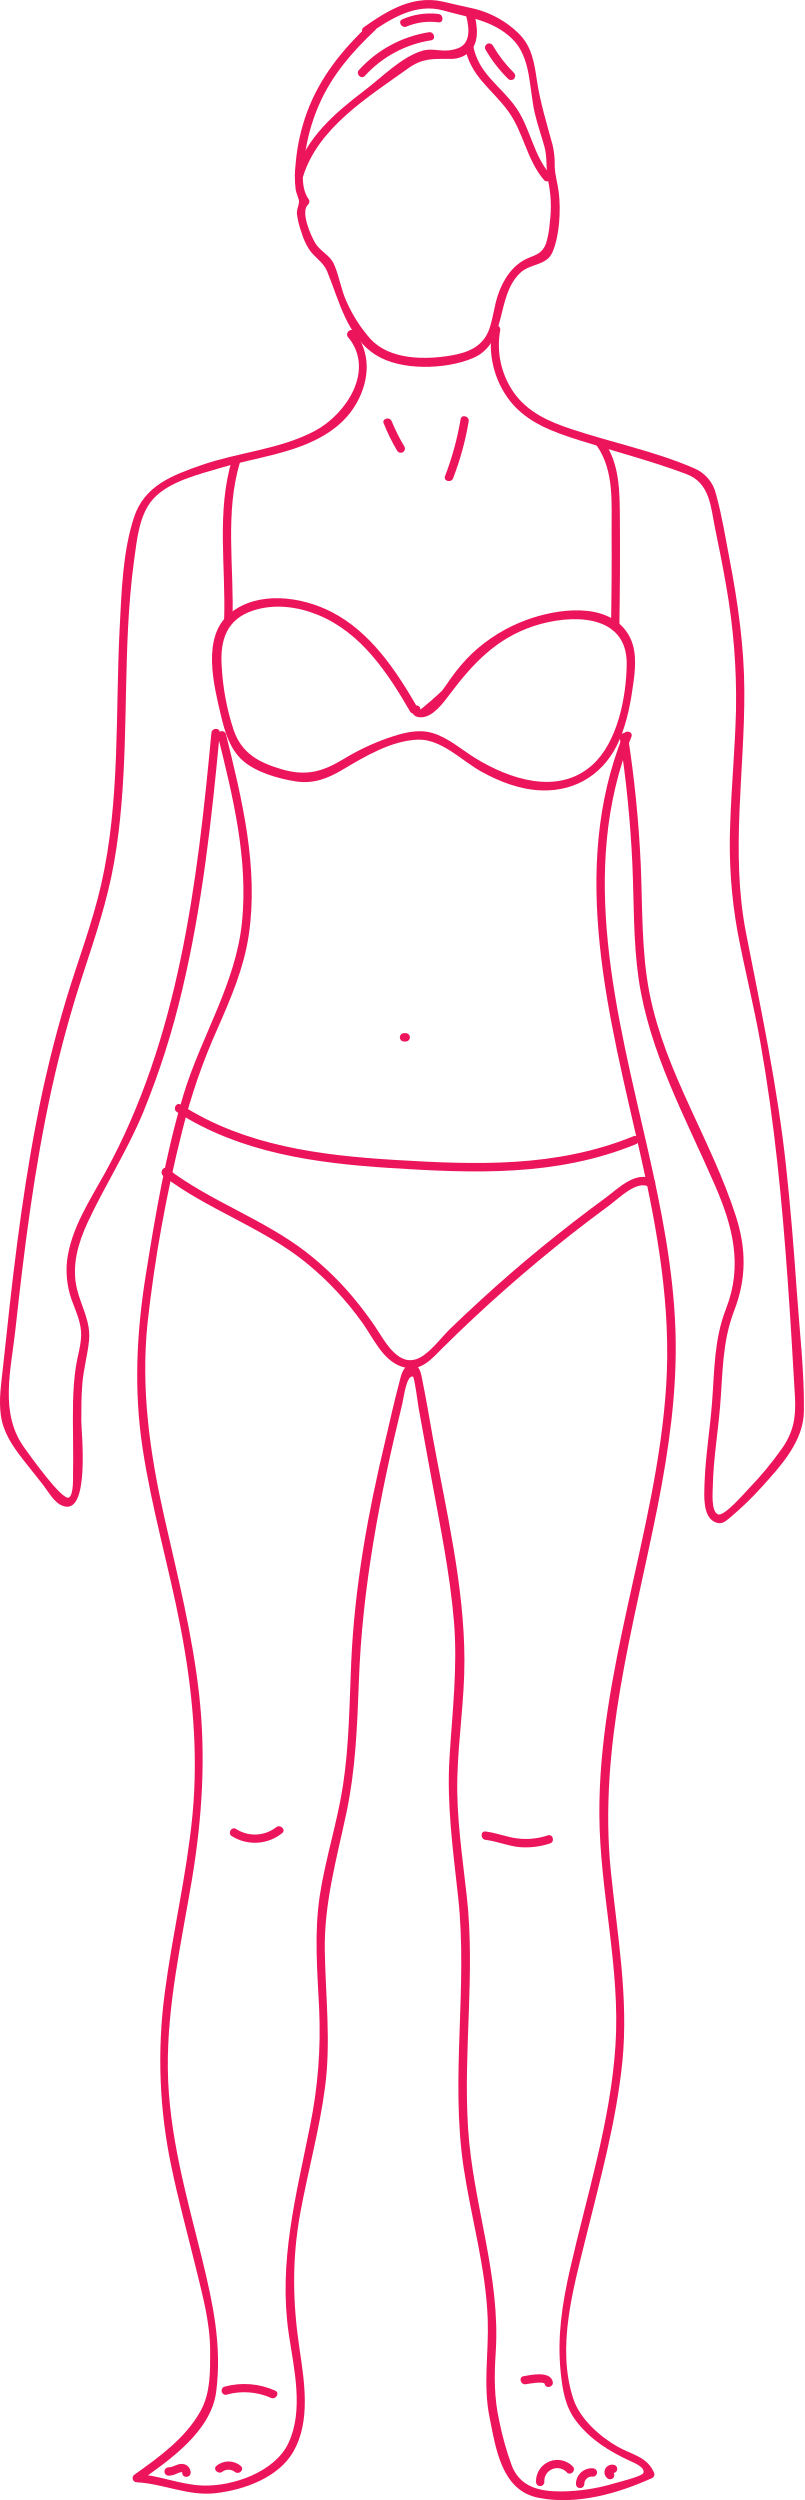
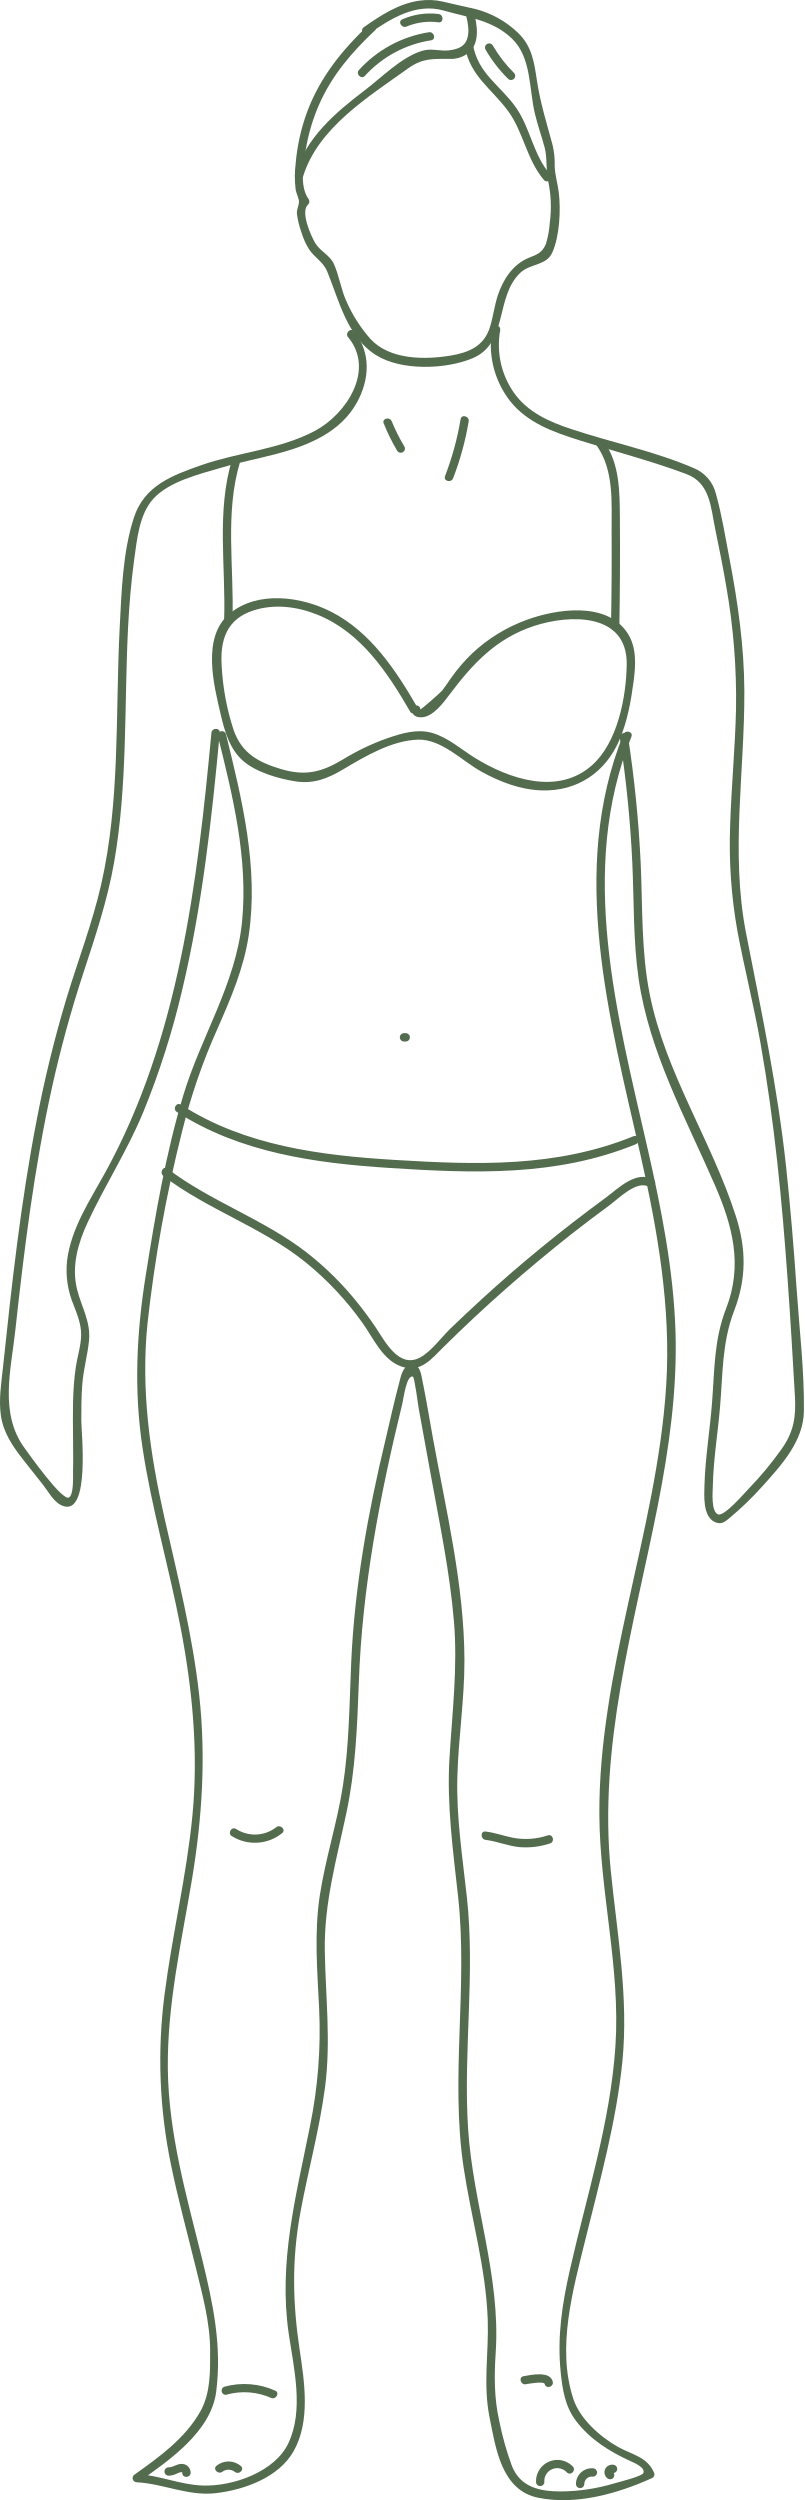
<svg xmlns="http://www.w3.org/2000/svg" viewBox="0 0 240.41 747.47">
  <g data-name="Warstwa 2">
    <g data-name="Layer 1">
-       <path style="fill:#EC145B;" d="M110.43,7.26c-8.06,7.56-14.79,15.86-18.65,26.33A59,59,0,0,0,88.4,48.88a31.56,31.56,0,0,0,0,7.83c.19,1.13,1,2.71,1,3.56,0,1.17-.75,2.29-.62,3.7a25.7,25.7,0,0,0,1.31,5.39,20.76,20.76,0,0,0,2.34,5.22c1.64,2.44,4.21,3.71,5.39,6.57,3.58,8.7,5.91,19.53,14.56,25,7.54,4.77,20.82,4.32,28.82,1,10.88-4.46,6.7-18.36,14.39-25.61,2.93-2.76,7.78-2.1,9.53-6,2.2-4.9,2.6-12.81,1.94-18.06-.33-2.66-1.12-5.08-1.21-7.79a24.76,24.76,0,0,0-.63-6.32c-1.72-6.39-3.67-12.56-4.66-19.13-.84-5.56-1.46-10.39-5.71-14.46A28.86,28.86,0,0,0,142.17,2.7c-3.23-.75-6.41-1.39-9.63-2.19a18.82,18.82,0,0,0-7.21-.3c-6.21.89-11.51,4.39-16.54,7.92-1.31.92-.06,3.08,1.26,2.16,6.59-4.62,14.22-9.52,22.61-7.13C140,5.25,147.34,6,153.12,11.59s5.06,15.06,6.8,22.36c.81,3.43,2,6.73,2.92,10.13.83,3.24.33,6.54,1,9.81a36.35,36.35,0,0,1,.54,12.69,28.85,28.85,0,0,1-1.13,6.27c-1.14,2.84-2.73,3.24-5.24,4.27-4.79,2-7.65,6.57-9.21,11.3-1,3.12-1.36,6.41-2.36,9.53-1.76,5.52-6.23,7.44-11.57,8.34-7.9,1.33-18.37,1.33-24.16-5a43.29,43.29,0,0,1-7.12-11.17c-1.65-3.59-2.15-7.61-3.74-11.15-1.19-2.68-4-3.74-5.55-6.22C93,70.62,89.7,63.24,92.13,61.14a1.24,1.24,0,0,0,.2-1.51c-2.92-3.94-1.6-11-.81-15.49a57,57,0,0,1,3.9-12.9C99.24,22.5,105.29,15.5,112.2,9c1.17-1.1-.6-2.87-1.77-1.77Z" />
-       <path style="fill:#EC145B;" d="M104.07,100.8c8.16,9.84-.52,23-9.87,28-10.42,5.57-22.86,6.39-33.93,10.25-8.8,3.06-17.12,6.17-20.22,15.66-3.38,10.35-3.71,22.29-4.27,33.06-1.31,25.59.2,51.6-5.55,76.76-2.67,11.66-7,22.86-10.45,34.3a364.33,364.33,0,0,0-8.8,36c-4.75,24.46-7.47,49.25-10.09,74-.5,4.73-1.31,9.62-.63,14.37.74,5.15,3.52,9.2,6.65,13.21,2,2.54,4,5.06,6,7.59,1.66,2.1,3.27,5.37,6,6.29,8.08,2.75,5.41-22.13,5.4-25.42,0-3.66,0-7.33.3-11,.32-4.41,1.57-8.62,2-13,.58-5.71-2.25-10.05-3.57-15.38-1.71-6.91.27-13.77,3.19-20.05,5.21-11.18,11.88-21.49,16.61-32.94a242.71,242.71,0,0,0,11.63-36.49c6-25.24,8.84-51.11,11.24-76.9.15-1.6-2.35-1.59-2.5,0C59,264,53.51,310.39,31.51,350.48c-4.59,8.35-10.26,16.76-11.46,26.43a26.91,26.91,0,0,0,2,13.38c1.1,2.88,2.24,5.7,2.21,8.84s-1.09,6.31-1.57,9.45c-1.07,7-.91,14.17-.85,21.24,0,3.33.09,6.67,0,10-.05,1.54.29,6.92-1.19,7.9C18.7,449,8.6,434.67,7.33,432.93c-7.62-10.44-4-23.48-2.72-35.43,2.64-24.2,5.66-48.41,10.9-72.21A357,357,0,0,1,25,290.68c3.55-10.83,7.15-21.6,9.12-32.85,4.05-23.12,3-46.69,4.16-70,.36-6.85.9-13.7,1.84-20.51.84-6,1.48-13.55,5.78-18.25,4.74-5.17,13.74-7.31,20.28-9.24,5.46-1.62,11.07-2.68,16.57-4.14,9.39-2.49,19-6.39,23.93-15.28,3.83-6.86,4.34-15.08-.84-21.33-1-1.24-2.79.53-1.77,1.76Z" />
-       <path style="fill:#EC145B;" d="M147.21,98.07a27.35,27.35,0,0,0,5.23,21.75c5.19,6.62,13,9.35,20.78,11.82,10.63,3.37,21.59,6.19,32,10.1,7.15,2.68,7.27,9.95,8.62,16.44,1.18,5.67,2.32,11.36,3.29,17.07a193,193,0,0,1,2.93,36.94c-.27,11.43-1.38,22.83-1.74,34.26a147.5,147.5,0,0,0,2.2,32.17c2.1,11.11,4.88,22.07,6.85,33.2,4.15,23.44,6.45,47.16,8.13,70.89.83,11.61,1.52,23.24,2.18,34.86.34,6.09-.38,10.62-4,15.68a102,102,0,0,1-9.82,11.84c-1.21,1.25-7.37,8.45-9.18,7.69-2.13-.9-1.59-6.63-1.56-8.35.16-7.93,1.49-15.82,2.16-23.71.86-10,.56-19.31,4.24-28.87s3.63-18.48.49-28.26c-7.3-22.68-21-42.67-25.75-66.32-2.57-12.89-2.11-26.09-2.7-39.15a359.6,359.6,0,0,0-3.82-38.06c-.24-1.59-2.65-.91-2.41.66a355.27,355.27,0,0,1,3.73,37.4c.52,11.48.23,23,1.87,34.45,3.18,22,14.05,41.61,22.79,61.71,5.36,12.32,8.41,24,3.39,36.91-3.66,9.42-3.45,18.33-4.22,28.22-.64,8.16-2,16.29-2.26,24.48-.09,3.23-.57,9.64,3.21,11.23,1.84.78,2.9-.09,4.27-1.24a96,96,0,0,0,9.74-9.39c5.75-6.39,12.4-13.58,12.51-22.61.14-12-1.34-24.29-2.16-36.26-.85-12.26-1.84-24.51-3.16-36.73-2.55-23.7-7.43-46.67-12-70-4.67-24.12-.37-48.12-.49-72.39-.06-13.29-1.95-26.45-4.45-39.48-1.22-6.38-2.26-12.94-4-19.19a11.13,11.13,0,0,0-6.82-7.93c-11.62-5-24.51-7.62-36.5-11.62-6.57-2.18-13-5-17.13-10.87a24.84,24.84,0,0,1-4.1-18.65c.27-1.57-2.14-2.25-2.41-.66Z" />
-       <path style="fill:#EC145B;" d="M65.16,220.15c4.48,18,9.06,36.68,7.21,55.42-1.82,18.49-12.28,34.35-17.56,51.89s-8.34,35.72-11.21,53.67c-2.76,17.26-3.62,34.32-1,51.65,2.7,18.1,7.91,35.7,11.36,53.65,3.57,18.53,5.38,37.39,3.59,56.22-1.72,18-6.05,35.69-8.35,53.65a153.55,153.55,0,0,0,2,51.31c2.09,10.12,4.82,20.09,7.28,30.12,2,8.27,4.37,16.66,4.35,25.22,0,6.17.16,12.48-2.91,18C55.4,729,47.64,734.61,40.25,739.85a1.25,1.25,0,0,0,.63,2.32c8,.42,15.51,4.23,23.66,3.25,8.57-1,18.82-4.69,23.25-12.54,5.1-9.06,3.23-20.73,1.78-30.49-2.1-14-2.33-26.92.25-40.94,2.3-12.46,5.69-24.72,7.35-37.3,1.82-13.7.16-27.19-.06-40.91-.23-14.23,3.53-27.38,6.45-41.15,2.75-12.91,3.25-26,3.73-39.18,1-28.38,6.29-55.7,13-83.24.37-1.5,1.21-8.58,3.16-8.1.48.12,1.58,8.66,1.71,9.4l3.76,20.66c2.61,14.33,5.6,28.68,6.81,43.22,1.13,13.66-.5,27-1.33,40.64-.87,14.07,1.06,27.78,2.58,41.72,2.94,26.89-2.36,53.95,1.62,80.74,2.27,15.25,6.72,30.22,7.23,45.71.33,9.78-1.43,19.24.52,29,1.89,9.42,3.58,21.95,14.62,24.15,11.38,2.27,23.76-1.26,34.07-5.93a1.25,1.25,0,0,0,.58-1.41c-2-4.93-6.63-5.51-10.85-7.88-5.32-3-11.33-8.3-13.32-14.27-5.13-15.41-.07-32.86,3.64-48,4.32-17.52,9.19-35,11-53,1.88-19.17-1.54-37.85-3.46-56.85-3.76-37.32,6.81-72.89,14-109.11,3.4-17.25,5.9-34.79,5.33-52.41-.6-18.33-4.21-36.39-8.26-54.22-9.13-40.21-21.06-83.4-4.91-123.48.6-1.5-1.81-2.15-2.41-.67-16.43,40.8-4.13,84.84,5.12,125.73,5.13,22.71,9.17,45.65,7.68,69-1.41,22.19-6.72,43.88-11.46,65.54-4.5,20.61-8.64,41.53-8.52,62.72.13,23.17,6.35,45.9,4.81,69.13-1.51,22.83-8.59,44.76-13.62,66.94-2.32,10.28-3.82,20-2.76,30.52.54,5.31,1.3,10.33,4.62,14.69,4.21,5.54,9.94,9.08,16.11,11.93,1.17.55,4.61,1.88,4,3.62-.39,1-7.21,2.67-8.59,3.07a57.13,57.13,0,0,1-16.05,2.44c-6.23,0-12.08-1.19-14.65-7.58a89.65,89.65,0,0,1-3.8-13.51c-1.55-6.86-1.52-13.47-1.06-20.44,1.52-22.83-6.82-44.41-8.26-67-1.47-23.08,2.17-46.06-.36-69.15-1.3-11.94-3.17-23.83-2.85-35.87.3-11.7,2.15-23.3,2.12-35-.06-22.4-5.48-44.7-9.47-66.64-1-5.63-1.94-11.29-3.08-16.9-.39-1.92-.73-5.22-3.52-4.8-2.42.37-2.94,3.54-3.43,5.39-1.49,5.59-2.74,11.26-4.06,16.9C110,452.33,106,474.5,105,497.16c-.53,12.31-.6,24.69-2.49,36.89-1.71,11-5.22,21.69-6.9,32.72-1.71,11.27-.73,22.53-.19,33.84a141.55,141.55,0,0,1-2.72,35c-4.15,20.87-9.5,40.65-6.38,62.08,1.5,10.28,4.61,22.88-.1,32.79-4,8.55-16.57,13-25.66,12.66-6.7-.23-13-3.09-19.69-3.44l.63,2.33c9.07-6.41,21.67-15,23.16-27.07,1.72-13.79-1-26.32-4.26-39.69-4.62-18.64-10-37.32-10.22-56.67s4.13-38.14,7.27-57c3-18.24,4.15-36.33,2.11-54.76-2-18.07-6.46-35.65-10.46-53.35-4.32-19.15-7-38.14-5-57.77a423.88,423.88,0,0,1,10.37-57.54A180.3,180.3,0,0,1,65,307.62c4-9.09,7.9-18.13,9.37-28,3-20.22-2-40.58-6.81-60.1a1.25,1.25,0,0,0-2.41.67Z" />
-       <path style="fill:#EC145B;" d="M52.85,332.45c18.91,12.22,41.47,15.33,63.52,16.75,25.19,1.62,49.89,2.64,73.72-7.08,1.47-.6.83-3-.66-2.41-23.13,9.43-47,8.58-71.4,7.09-22.16-1.34-44.88-4.21-63.92-16.51-1.36-.88-2.61,1.28-1.26,2.16Z" />
-       <path style="fill:#EC145B;" d="M48.86,351.63c13.25,10.08,29.47,15.29,42.47,25.75a92.18,92.18,0,0,1,17.06,18.17c3.25,4.54,6,11.11,11.68,13.05s8.89-2.23,12.5-5.81q9.08-9,18.65-17.43T170.83,369q5.63-4.41,11.37-8.62c2.73-2,8.17-7.61,11.82-5.55a1.25,1.25,0,0,0,1.26-2.16c-5.11-2.88-10.46,2.71-14.34,5.55q-9.69,7.1-19,14.71T144,388.46q-4.71,4.31-9.31,8.74c-2.69,2.6-5.78,6.91-9.12,8.69-6.29,3.35-10.45-4.82-13.12-8.82q-2.67-4-5.7-7.74a91.47,91.47,0,0,0-15.25-15c-12.84-9.89-28.51-15.1-41.4-24.9-1.28-1-2.53,1.19-1.26,2.16Z" />
-       <path style="fill:#EC145B;" d="M124.8,211.52c-6.39-11.08-14-22.55-25.66-28.55-9-4.63-22.12-6.49-30.52.53s-4.68,21.38-2.6,30.27c1.16,4.92,2.67,10.19,6.59,13.66s10.72,5.43,15.83,6.2c5.4.82,9.63-.9,14.19-3.62,6.57-3.9,14.43-8.58,22.3-8.86,7-.25,13.18,6.32,18.91,9.51,5.57,3.09,11.66,5.44,18.08,5.66,10.65.35,19.13-5.36,23.28-15.08,2.36-5.5,3.45-11.54,4.23-17.45.64-4.84,1-10.17-1.79-14.47-6.2-9.56-21.15-7.28-30.15-4a47.77,47.77,0,0,0-16.29,10,51.56,51.56,0,0,0-6.25,7.27c-.9,1.26-1.74,2.57-2.68,3.8-.49.63-6.61,6-6.6,5.71,0-1.61-2.45-1.61-2.5,0-.06,1.79,1.31,2.47,3,2.36,3.37-.2,6.42-4.38,8.25-6.81,6.91-9.2,13.9-16.74,25.18-20.47,10.78-3.57,28-4,27.78,11.49-.14,9.8-2.73,23.31-10.35,30.11-10.24,9.13-24.8,4.13-35-2.16-4.15-2.56-8.07-6.13-12.83-7.49-4.47-1.27-9,.09-13.24,1.54a69.32,69.32,0,0,0-13.31,6.32c-6.36,3.83-11.17,5.12-18.47,3-6.76-2-11.86-4.68-14.31-11.67a73.5,73.5,0,0,1-3.59-19.21c-.51-7.78,1.5-14,9.47-16.59,6.36-2.05,13.23-1.16,19.31,1.33,12.89,5.25,20.87,17.31,27.56,28.9a1.25,1.25,0,0,0,2.16-1.26Z" />
-       <path style="fill:#EC145B;" d="M185.18,187.36q.28-16.16.16-32.32c-.07-8,0-16.32-4.8-23.12-.92-1.3-3.09-.06-2.16,1.26,5.28,7.45,4.44,17.1,4.48,25.78q.09,14.21-.18,28.4a1.25,1.25,0,0,0,2.5,0Z" />
-       <path style="fill:#EC145B;" d="M69.49,185.66c.59-16-2.4-32.23,2.36-47.81.47-1.54-1.94-2.2-2.41-.66C64.61,153,67.59,169.46,67,185.66c-.07,1.61,2.44,1.61,2.5,0Z" />
-       <path style="fill:#EC145B;" d="M137.71,125.34a86.87,86.87,0,0,1-4.65,17c-.58,1.5,1.84,2.15,2.41.66a86.71,86.71,0,0,0,4.66-17c.26-1.57-2.15-2.25-2.42-.66Z" />
-       <path style="fill:#EC145B;" d="M114.74,126.62a56.92,56.92,0,0,0,4,8.13,1.25,1.25,0,0,0,2.16-1.26,54.07,54.07,0,0,1-3.78-7.53c-.59-1.48-3-.83-2.41.66Z" />
-       <path style="fill:#EC145B;" d="M120.8,311.4h.5a1.25,1.25,0,0,0,0-2.5h-.5a1.25,1.25,0,0,0,0,2.5Z" />
-       <path style="fill:#EC145B;" d="M67.84,715.94a19.76,19.76,0,0,1,13.19,1c1.46.64,2.73-1.51,1.26-2.16a22.5,22.5,0,0,0-15.12-1.21,1.25,1.25,0,0,0,.67,2.41Z" />
-       <path style="fill:#EC145B;" d="M165.27,712.12c-.73-3.33-6.46-2.07-8.72-1.67-1.59.27-.92,2.68.66,2.41.62-.11,5.46-1,5.65-.07.35,1.57,2.76.9,2.41-.67Z" />
-       <path style="fill:#EC145B;" d="M162.74,742.06a3.88,3.88,0,0,1,6.75-2.84c1.12,1.15,2.89-.62,1.77-1.77a6.39,6.39,0,0,0-11,4.61,1.25,1.25,0,0,0,2.5,0Z" />
-       <path style="fill:#EC145B;" d="M174.7,742.67a2.23,2.23,0,0,1,2.57-2.18,1.26,1.26,0,0,0,1.25-1.25,1.28,1.28,0,0,0-1.25-1.25,4.72,4.72,0,0,0-5.07,4.68,1.25,1.25,0,0,0,2.5,0Z" />
-       <path style="fill:#EC145B;" d="M183.31,739.18q-.13-.15-.09-.06a.13.13,0,0,1,0,.08c-.21-.07.09-.18,0,0s-.08.22-.26.18a1.28,1.28,0,0,0,1.54-.87,1.27,1.27,0,0,0-.88-1.54,2.39,2.39,0,0,0-2.64,1.14,2.32,2.32,0,0,0,.56,2.82,1.28,1.28,0,0,0,1.76,0,1.25,1.25,0,0,0,0-1.77Z" />
-       <path style="fill:#EC145B;" d="M72,737.3a5.66,5.66,0,0,0-7.25-.07c-1.27,1,.51,2.75,1.76,1.77a3.09,3.09,0,0,1,3.72.07c1.23,1,3-.74,1.77-1.77Z" />
-       <path style="fill:#EC145B;" d="M57,739.37a2.62,2.62,0,0,0-2.32-2.67c-1.6-.23-2.76,1-4.26,1a1.25,1.25,0,0,0,0,2.5,5.36,5.36,0,0,0,2.19-.51c.19-.08,1.92-.94,1.89-.34-.07,1.61,2.43,1.61,2.5,0Z" />
-       <path style="fill:#EC145B;" d="M69.35,549a12.94,12.94,0,0,0,15-.91c1.26-1-.52-2.76-1.77-1.77a10.36,10.36,0,0,1-12,.52c-1.37-.86-2.63,1.3-1.27,2.16Z" />
-       <path style="fill:#EC145B;" d="M145.21,550.1c3.49.43,6.74,1.88,10.25,2.18a23,23,0,0,0,9-1.12c1.53-.48.88-2.9-.66-2.41a20.6,20.6,0,0,1-10.53.7c-2.73-.56-5.31-1.51-8.09-1.85-1.59-.2-1.57,2.3,0,2.5Z" />
-       <path style="fill:#EC145B;" d="M139.16,4a19.57,19.57,0,0,1,.89,4.92c0,4.13-1.89,5.65-5.73,6.13-2.78.34-5.36-.72-8.17.16-6.25,1.94-12.1,8-17.22,11.88-8.78,6.67-17.38,14.06-20.72,25a1.25,1.25,0,0,0,2.41.67c4.47-14.57,19.6-23.85,31.32-32.26,4.43-3.18,7.43-2.88,12.38-2.9A8.43,8.43,0,0,0,140,15.87c3.68-3,2.67-8.55,1.6-12.58a1.25,1.25,0,0,0-2.41.67Z" />
-       <path style="fill:#EC145B;" d="M139,14c1.6,8.74,7.77,12.32,12.76,19,4.78,6.36,5.63,14.69,10.89,20.82,1.05,1.22,2.81-.55,1.77-1.77-5-5.78-5.81-13.67-10.11-19.84-4.7-6.74-11.29-10-12.9-18.83-.29-1.58-2.7-.91-2.41.66Z" />
-       <path style="fill:#EC145B;" d="M145.18,14.86a42,42,0,0,0,6.72,8.7,1.25,1.25,0,0,0,1.77-1.77,39.33,39.33,0,0,1-6.33-8.19,1.25,1.25,0,0,0-2.16,1.26Z" />
-       <path style="fill:#EC145B;" d="M109.1,22.68a33.68,33.68,0,0,1,19.8-10.63c1.58-.26.91-2.67-.67-2.41a35.75,35.75,0,0,0-20.9,11.28c-1.09,1.18.68,2.95,1.77,1.76Z" />
-       <path style="fill:#EC145B;" d="M121.55,7.94a18.34,18.34,0,0,1,9.57-1.26c1.59.19,1.57-2.31,0-2.5a20.63,20.63,0,0,0-10.83,1.6c-1.47.63-.2,2.78,1.26,2.16Z" />
+       <path style="fill:#536C4E;" d="M110.43,7.26c-8.06,7.56-14.79,15.86-18.65,26.33A59,59,0,0,0,88.4,48.88a31.56,31.56,0,0,0,0,7.83c.19,1.13,1,2.71,1,3.56,0,1.17-.75,2.29-.62,3.7a25.7,25.7,0,0,0,1.31,5.39,20.76,20.76,0,0,0,2.34,5.22c1.64,2.44,4.21,3.71,5.39,6.57,3.58,8.7,5.91,19.53,14.56,25,7.54,4.77,20.82,4.32,28.82,1,10.88-4.46,6.7-18.36,14.39-25.61,2.93-2.76,7.78-2.1,9.53-6,2.2-4.9,2.6-12.81,1.94-18.06-.33-2.66-1.12-5.08-1.21-7.79a24.76,24.76,0,0,0-.63-6.32c-1.72-6.39-3.67-12.56-4.66-19.13-.84-5.56-1.46-10.39-5.71-14.46A28.86,28.86,0,0,0,142.17,2.7c-3.23-.75-6.41-1.39-9.63-2.19a18.82,18.82,0,0,0-7.21-.3c-6.21.89-11.51,4.39-16.54,7.92-1.31.92-.06,3.08,1.26,2.16,6.59-4.62,14.22-9.52,22.61-7.13C140,5.25,147.34,6,153.12,11.59s5.06,15.06,6.8,22.36c.81,3.43,2,6.73,2.92,10.13.83,3.24.33,6.54,1,9.81a36.35,36.35,0,0,1,.54,12.69,28.85,28.85,0,0,1-1.13,6.27c-1.14,2.84-2.73,3.24-5.24,4.27-4.79,2-7.65,6.57-9.21,11.3-1,3.12-1.36,6.41-2.36,9.53-1.76,5.52-6.23,7.44-11.57,8.34-7.9,1.33-18.37,1.33-24.16-5a43.29,43.29,0,0,1-7.12-11.17c-1.65-3.59-2.15-7.61-3.74-11.15-1.19-2.68-4-3.74-5.55-6.22C93,70.62,89.7,63.24,92.13,61.14a1.24,1.24,0,0,0,.2-1.51c-2.92-3.94-1.6-11-.81-15.49a57,57,0,0,1,3.9-12.9C99.24,22.5,105.29,15.5,112.2,9c1.17-1.1-.6-2.87-1.77-1.77Z" />
+       <path style="fill:#536C4E;" d="M104.07,100.8c8.16,9.84-.52,23-9.87,28-10.42,5.57-22.86,6.39-33.93,10.25-8.8,3.06-17.12,6.17-20.22,15.66-3.38,10.35-3.71,22.29-4.27,33.06-1.31,25.59.2,51.6-5.55,76.76-2.67,11.66-7,22.86-10.45,34.3a364.33,364.33,0,0,0-8.8,36c-4.75,24.46-7.47,49.25-10.09,74-.5,4.73-1.31,9.62-.63,14.37.74,5.15,3.52,9.2,6.65,13.21,2,2.54,4,5.06,6,7.59,1.66,2.1,3.27,5.37,6,6.29,8.08,2.75,5.41-22.13,5.4-25.42,0-3.66,0-7.33.3-11,.32-4.41,1.57-8.62,2-13,.58-5.71-2.25-10.05-3.57-15.38-1.71-6.91.27-13.77,3.19-20.05,5.21-11.18,11.88-21.49,16.61-32.94a242.71,242.71,0,0,0,11.63-36.49c6-25.24,8.84-51.11,11.24-76.9.15-1.6-2.35-1.59-2.5,0C59,264,53.51,310.39,31.51,350.48c-4.59,8.35-10.26,16.76-11.46,26.43a26.91,26.91,0,0,0,2,13.38c1.1,2.88,2.24,5.7,2.21,8.84s-1.09,6.31-1.57,9.45c-1.07,7-.91,14.17-.85,21.24,0,3.33.09,6.67,0,10-.05,1.54.29,6.92-1.19,7.9C18.7,449,8.6,434.67,7.33,432.93c-7.62-10.44-4-23.48-2.72-35.43,2.64-24.2,5.66-48.41,10.9-72.21A357,357,0,0,1,25,290.68c3.55-10.83,7.15-21.6,9.12-32.85,4.05-23.12,3-46.69,4.16-70,.36-6.85.9-13.7,1.84-20.51.84-6,1.48-13.55,5.78-18.25,4.74-5.17,13.74-7.31,20.28-9.24,5.46-1.62,11.07-2.68,16.57-4.14,9.39-2.49,19-6.39,23.93-15.28,3.83-6.86,4.34-15.08-.84-21.33-1-1.24-2.79.53-1.77,1.76Z" />
+       <path style="fill:#536C4E;" d="M147.21,98.07a27.35,27.35,0,0,0,5.23,21.75c5.19,6.62,13,9.35,20.78,11.82,10.63,3.37,21.59,6.19,32,10.1,7.15,2.68,7.27,9.95,8.62,16.44,1.18,5.67,2.32,11.36,3.29,17.07a193,193,0,0,1,2.93,36.94c-.27,11.43-1.38,22.83-1.74,34.26a147.5,147.5,0,0,0,2.2,32.17c2.1,11.11,4.88,22.07,6.85,33.2,4.15,23.44,6.45,47.16,8.13,70.89.83,11.61,1.52,23.24,2.18,34.86.34,6.09-.38,10.62-4,15.68a102,102,0,0,1-9.82,11.84c-1.21,1.25-7.37,8.45-9.18,7.69-2.13-.9-1.59-6.63-1.56-8.35.16-7.93,1.49-15.82,2.16-23.71.86-10,.56-19.31,4.24-28.87s3.63-18.48.49-28.26c-7.3-22.68-21-42.67-25.75-66.32-2.57-12.89-2.11-26.09-2.7-39.15a359.6,359.6,0,0,0-3.82-38.06c-.24-1.59-2.65-.91-2.41.66a355.27,355.27,0,0,1,3.73,37.4c.52,11.48.23,23,1.87,34.45,3.18,22,14.05,41.61,22.79,61.71,5.36,12.32,8.41,24,3.39,36.91-3.66,9.42-3.45,18.33-4.22,28.22-.64,8.16-2,16.29-2.26,24.48-.09,3.23-.57,9.64,3.21,11.23,1.84.78,2.9-.09,4.27-1.24a96,96,0,0,0,9.74-9.39c5.75-6.39,12.4-13.58,12.51-22.61.14-12-1.34-24.29-2.16-36.26-.85-12.26-1.84-24.51-3.16-36.73-2.55-23.7-7.43-46.67-12-70-4.67-24.12-.37-48.12-.49-72.39-.06-13.29-1.95-26.45-4.45-39.48-1.22-6.38-2.26-12.94-4-19.19a11.13,11.13,0,0,0-6.82-7.93c-11.62-5-24.51-7.62-36.5-11.62-6.57-2.18-13-5-17.13-10.87a24.84,24.84,0,0,1-4.1-18.65c.27-1.57-2.14-2.25-2.41-.66Z" />
+       <path style="fill:#536C4E;" d="M65.16,220.15c4.48,18,9.06,36.68,7.21,55.42-1.82,18.49-12.28,34.35-17.56,51.89s-8.34,35.72-11.21,53.67c-2.76,17.26-3.62,34.32-1,51.65,2.7,18.1,7.91,35.7,11.36,53.65,3.57,18.53,5.38,37.39,3.59,56.22-1.72,18-6.05,35.69-8.35,53.65a153.55,153.55,0,0,0,2,51.31c2.09,10.12,4.82,20.09,7.28,30.12,2,8.27,4.37,16.66,4.35,25.22,0,6.17.16,12.48-2.91,18C55.4,729,47.64,734.61,40.25,739.85a1.25,1.25,0,0,0,.63,2.32c8,.42,15.51,4.23,23.66,3.25,8.57-1,18.82-4.69,23.25-12.54,5.1-9.06,3.23-20.73,1.78-30.49-2.1-14-2.33-26.92.25-40.94,2.3-12.46,5.69-24.72,7.35-37.3,1.82-13.7.16-27.19-.06-40.91-.23-14.23,3.53-27.38,6.45-41.15,2.75-12.91,3.25-26,3.73-39.18,1-28.38,6.29-55.7,13-83.24.37-1.5,1.21-8.58,3.16-8.1.48.12,1.58,8.66,1.71,9.4l3.76,20.66c2.61,14.33,5.6,28.68,6.81,43.22,1.13,13.66-.5,27-1.33,40.64-.87,14.07,1.06,27.78,2.58,41.72,2.94,26.89-2.36,53.95,1.62,80.74,2.27,15.25,6.72,30.22,7.23,45.71.33,9.78-1.43,19.24.52,29,1.89,9.42,3.58,21.95,14.62,24.15,11.38,2.27,23.76-1.26,34.07-5.93a1.25,1.25,0,0,0,.58-1.41c-2-4.93-6.63-5.51-10.85-7.88-5.32-3-11.33-8.3-13.32-14.27-5.13-15.41-.07-32.86,3.64-48,4.32-17.52,9.19-35,11-53,1.88-19.17-1.54-37.85-3.46-56.85-3.76-37.32,6.81-72.89,14-109.11,3.4-17.25,5.9-34.79,5.33-52.41-.6-18.33-4.21-36.39-8.26-54.22-9.13-40.21-21.06-83.4-4.91-123.48.6-1.5-1.81-2.15-2.41-.67-16.43,40.8-4.13,84.84,5.12,125.73,5.13,22.71,9.17,45.65,7.68,69-1.41,22.19-6.72,43.88-11.46,65.54-4.5,20.61-8.64,41.53-8.52,62.72.13,23.17,6.35,45.9,4.81,69.13-1.51,22.83-8.59,44.76-13.62,66.94-2.32,10.28-3.82,20-2.76,30.52.54,5.31,1.3,10.33,4.62,14.69,4.21,5.54,9.94,9.08,16.11,11.93,1.17.55,4.61,1.88,4,3.62-.39,1-7.21,2.67-8.59,3.07a57.13,57.13,0,0,1-16.05,2.44c-6.23,0-12.08-1.19-14.65-7.58a89.65,89.65,0,0,1-3.8-13.51c-1.55-6.86-1.52-13.47-1.06-20.44,1.52-22.83-6.82-44.41-8.26-67-1.47-23.08,2.17-46.06-.36-69.15-1.3-11.94-3.17-23.83-2.85-35.87.3-11.7,2.15-23.3,2.12-35-.06-22.4-5.48-44.7-9.47-66.64-1-5.63-1.94-11.29-3.08-16.9-.39-1.92-.73-5.22-3.52-4.8-2.42.37-2.94,3.54-3.43,5.39-1.49,5.59-2.74,11.26-4.06,16.9C110,452.33,106,474.5,105,497.16c-.53,12.31-.6,24.69-2.49,36.89-1.71,11-5.22,21.69-6.9,32.72-1.71,11.27-.73,22.53-.19,33.84a141.55,141.55,0,0,1-2.72,35c-4.15,20.87-9.5,40.65-6.38,62.08,1.5,10.28,4.61,22.88-.1,32.79-4,8.55-16.57,13-25.66,12.66-6.7-.23-13-3.09-19.69-3.44l.63,2.33c9.07-6.41,21.67-15,23.16-27.07,1.72-13.79-1-26.32-4.26-39.69-4.62-18.64-10-37.32-10.22-56.67s4.13-38.14,7.27-57c3-18.24,4.15-36.33,2.11-54.76-2-18.07-6.46-35.65-10.46-53.35-4.32-19.15-7-38.14-5-57.77a423.88,423.88,0,0,1,10.37-57.54A180.3,180.3,0,0,1,65,307.62c4-9.09,7.9-18.13,9.37-28,3-20.22-2-40.58-6.81-60.1a1.25,1.25,0,0,0-2.41.67Z" />
+       <path style="fill:#536C4E;" d="M52.85,332.45c18.91,12.22,41.47,15.33,63.52,16.75,25.19,1.62,49.89,2.64,73.72-7.08,1.47-.6.83-3-.66-2.41-23.13,9.43-47,8.58-71.4,7.09-22.16-1.34-44.88-4.21-63.92-16.51-1.36-.88-2.61,1.28-1.26,2.16Z" />
+       <path style="fill:#536C4E;" d="M48.86,351.63c13.25,10.08,29.47,15.29,42.47,25.75a92.18,92.18,0,0,1,17.06,18.17c3.25,4.54,6,11.11,11.68,13.05s8.89-2.23,12.5-5.81q9.08-9,18.65-17.43T170.83,369q5.63-4.41,11.37-8.62c2.73-2,8.17-7.61,11.82-5.55a1.25,1.25,0,0,0,1.26-2.16c-5.11-2.88-10.46,2.71-14.34,5.55q-9.69,7.1-19,14.71T144,388.46q-4.71,4.31-9.31,8.74c-2.69,2.6-5.78,6.91-9.12,8.69-6.29,3.35-10.45-4.82-13.12-8.82q-2.67-4-5.7-7.74a91.47,91.47,0,0,0-15.25-15c-12.84-9.89-28.51-15.1-41.4-24.9-1.28-1-2.53,1.19-1.26,2.16Z" />
+       <path style="fill:#536C4E;" d="M124.8,211.52c-6.39-11.08-14-22.55-25.66-28.55-9-4.63-22.12-6.49-30.52.53s-4.68,21.38-2.6,30.27c1.16,4.92,2.67,10.19,6.59,13.66s10.72,5.43,15.83,6.2c5.4.82,9.63-.9,14.19-3.62,6.57-3.9,14.43-8.58,22.3-8.86,7-.25,13.18,6.32,18.91,9.51,5.57,3.09,11.66,5.44,18.08,5.66,10.65.35,19.13-5.36,23.28-15.08,2.36-5.5,3.45-11.54,4.23-17.45.64-4.84,1-10.17-1.79-14.47-6.2-9.56-21.15-7.28-30.15-4a47.77,47.77,0,0,0-16.29,10,51.56,51.56,0,0,0-6.25,7.27c-.9,1.26-1.74,2.57-2.68,3.8-.49.63-6.61,6-6.6,5.71,0-1.61-2.45-1.61-2.5,0-.06,1.79,1.31,2.47,3,2.36,3.37-.2,6.42-4.38,8.25-6.81,6.91-9.2,13.9-16.74,25.18-20.47,10.78-3.57,28-4,27.78,11.49-.14,9.8-2.73,23.31-10.35,30.11-10.24,9.13-24.8,4.13-35-2.16-4.15-2.56-8.07-6.13-12.83-7.49-4.47-1.27-9,.09-13.24,1.54a69.32,69.32,0,0,0-13.31,6.32c-6.36,3.83-11.17,5.12-18.47,3-6.76-2-11.86-4.68-14.31-11.67a73.5,73.5,0,0,1-3.59-19.21c-.51-7.78,1.5-14,9.47-16.59,6.36-2.05,13.23-1.16,19.31,1.33,12.89,5.25,20.87,17.31,27.56,28.9a1.25,1.25,0,0,0,2.16-1.26Z" />
+       <path style="fill:#536C4E;" d="M185.18,187.36q.28-16.16.16-32.32c-.07-8,0-16.32-4.8-23.12-.92-1.3-3.09-.06-2.16,1.26,5.28,7.45,4.44,17.1,4.48,25.78q.09,14.21-.18,28.4a1.25,1.25,0,0,0,2.5,0Z" />
+       <path style="fill:#536C4E;" d="M69.49,185.66c.59-16-2.4-32.23,2.36-47.81.47-1.54-1.94-2.2-2.41-.66C64.61,153,67.59,169.46,67,185.66c-.07,1.61,2.44,1.61,2.5,0Z" />
+       <path style="fill:#536C4E;" d="M137.71,125.34a86.87,86.87,0,0,1-4.65,17c-.58,1.5,1.84,2.15,2.41.66a86.71,86.71,0,0,0,4.66-17c.26-1.57-2.15-2.25-2.42-.66Z" />
+       <path style="fill:#536C4E;" d="M114.74,126.62a56.92,56.92,0,0,0,4,8.13,1.25,1.25,0,0,0,2.16-1.26,54.07,54.07,0,0,1-3.78-7.53c-.59-1.48-3-.83-2.41.66Z" />
+       <path style="fill:#536C4E;" d="M120.8,311.4h.5a1.25,1.25,0,0,0,0-2.5h-.5a1.25,1.25,0,0,0,0,2.5Z" />
+       <path style="fill:#536C4E;" d="M67.84,715.94a19.76,19.76,0,0,1,13.19,1c1.46.64,2.73-1.51,1.26-2.16a22.5,22.5,0,0,0-15.12-1.21,1.25,1.25,0,0,0,.67,2.41Z" />
+       <path style="fill:#536C4E;" d="M165.27,712.12c-.73-3.33-6.46-2.07-8.72-1.67-1.59.27-.92,2.68.66,2.41.62-.11,5.46-1,5.65-.07.35,1.57,2.76.9,2.41-.67Z" />
+       <path style="fill:#536C4E;" d="M162.74,742.06a3.88,3.88,0,0,1,6.75-2.84c1.12,1.15,2.89-.62,1.77-1.77a6.39,6.39,0,0,0-11,4.61,1.25,1.25,0,0,0,2.5,0Z" />
+       <path style="fill:#536C4E;" d="M174.7,742.67a2.23,2.23,0,0,1,2.57-2.18,1.26,1.26,0,0,0,1.25-1.25,1.28,1.28,0,0,0-1.25-1.25,4.72,4.72,0,0,0-5.07,4.68,1.25,1.25,0,0,0,2.5,0Z" />
+       <path style="fill:#536C4E;" d="M183.31,739.18q-.13-.15-.09-.06a.13.13,0,0,1,0,.08c-.21-.07.09-.18,0,0s-.08.22-.26.18a1.28,1.28,0,0,0,1.54-.87,1.27,1.27,0,0,0-.88-1.54,2.39,2.39,0,0,0-2.64,1.14,2.32,2.32,0,0,0,.56,2.82,1.28,1.28,0,0,0,1.76,0,1.25,1.25,0,0,0,0-1.77Z" />
+       <path style="fill:#536C4E;" d="M72,737.3a5.66,5.66,0,0,0-7.25-.07c-1.27,1,.51,2.75,1.76,1.77a3.09,3.09,0,0,1,3.72.07c1.23,1,3-.74,1.77-1.77Z" />
+       <path style="fill:#536C4E;" d="M57,739.37a2.62,2.62,0,0,0-2.32-2.67c-1.6-.23-2.76,1-4.26,1a1.25,1.25,0,0,0,0,2.5,5.36,5.36,0,0,0,2.19-.51c.19-.08,1.92-.94,1.89-.34-.07,1.61,2.43,1.61,2.5,0Z" />
+       <path style="fill:#536C4E;" d="M69.35,549a12.94,12.94,0,0,0,15-.91c1.26-1-.52-2.76-1.77-1.77a10.36,10.36,0,0,1-12,.52c-1.37-.86-2.63,1.3-1.27,2.16Z" />
+       <path style="fill:#536C4E;" d="M145.21,550.1c3.49.43,6.74,1.88,10.25,2.18a23,23,0,0,0,9-1.12c1.53-.48.88-2.9-.66-2.41a20.6,20.6,0,0,1-10.53.7c-2.73-.56-5.31-1.51-8.09-1.85-1.59-.2-1.57,2.3,0,2.5Z" />
+       <path style="fill:#536C4E;" d="M139.16,4a19.57,19.57,0,0,1,.89,4.92c0,4.13-1.89,5.65-5.73,6.13-2.78.34-5.36-.72-8.17.16-6.25,1.94-12.1,8-17.22,11.88-8.78,6.67-17.38,14.06-20.72,25a1.25,1.25,0,0,0,2.41.67c4.47-14.57,19.6-23.85,31.32-32.26,4.43-3.18,7.43-2.88,12.38-2.9A8.43,8.43,0,0,0,140,15.87c3.68-3,2.67-8.55,1.6-12.58a1.25,1.25,0,0,0-2.41.67Z" />
+       <path style="fill:#536C4E;" d="M139,14c1.6,8.74,7.77,12.32,12.76,19,4.78,6.36,5.63,14.69,10.89,20.82,1.05,1.22,2.81-.55,1.77-1.77-5-5.78-5.81-13.67-10.11-19.84-4.7-6.74-11.29-10-12.9-18.83-.29-1.58-2.7-.91-2.41.66Z" />
+       <path style="fill:#536C4E;" d="M145.18,14.86a42,42,0,0,0,6.72,8.7,1.25,1.25,0,0,0,1.77-1.77,39.33,39.33,0,0,1-6.33-8.19,1.25,1.25,0,0,0-2.16,1.26Z" />
+       <path style="fill:#536C4E;" d="M109.1,22.68a33.68,33.68,0,0,1,19.8-10.63c1.58-.26.91-2.67-.67-2.41a35.75,35.75,0,0,0-20.9,11.28c-1.09,1.18.68,2.95,1.77,1.76Z" />
+       <path style="fill:#536C4E;" d="M121.55,7.94a18.34,18.34,0,0,1,9.57-1.26c1.59.19,1.57-2.31,0-2.5a20.63,20.63,0,0,0-10.83,1.6c-1.47.63-.2,2.78,1.26,2.16Z" />
    </g>
  </g>
</svg>
